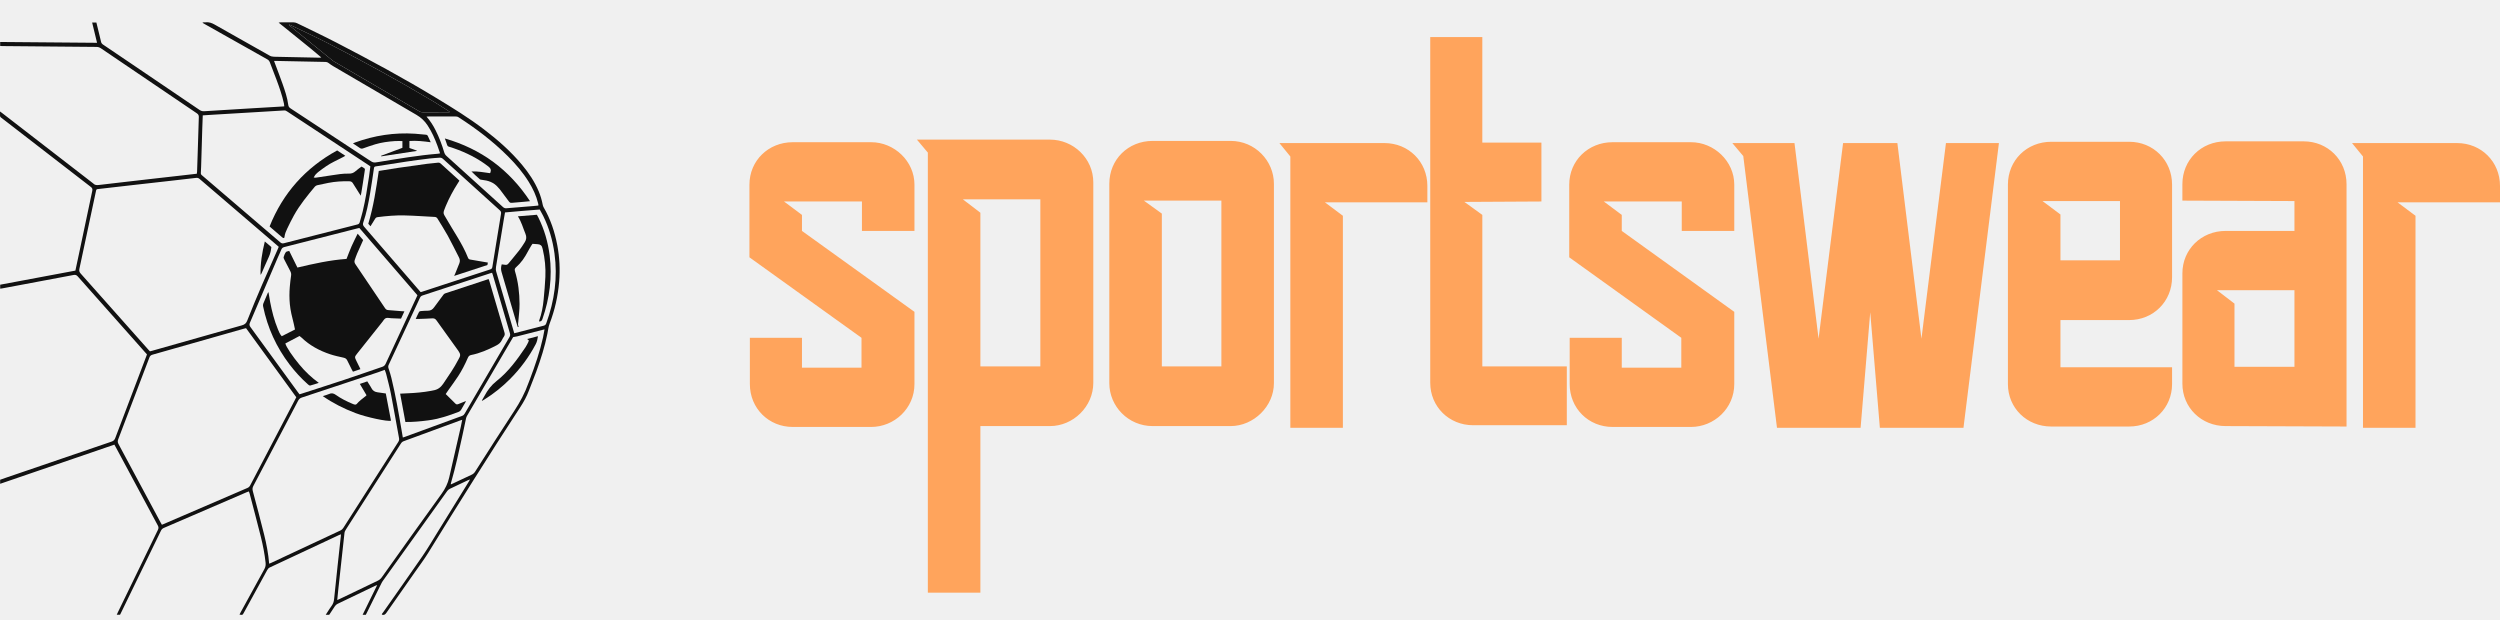
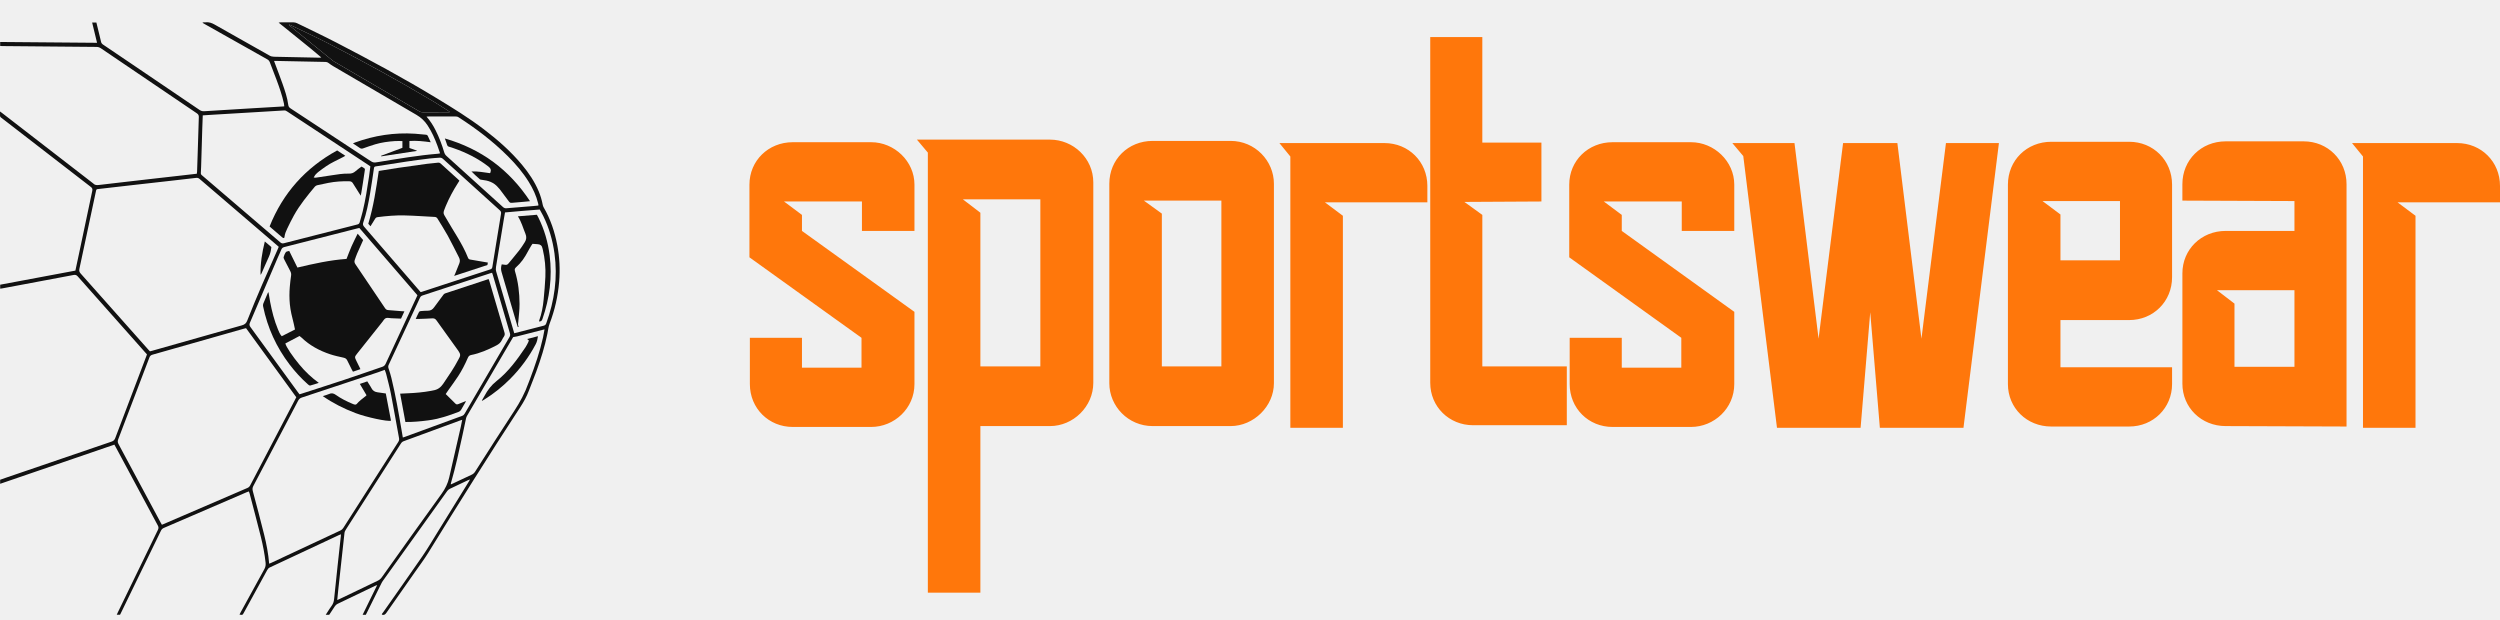
<svg xmlns="http://www.w3.org/2000/svg" width="210" height="52" viewBox="0 0 210 52" fill="none">
  <g clip-path="url(#clip0_2_63)">
    <path d="M12.346 29.771C11.924 29.296 11.512 28.831 11.1 28.367C9.577 26.652 8.051 24.939 6.532 23.22C6.422 23.094 6.323 23.07 6.165 23.101C4.626 23.395 3.086 23.681 1.547 23.97C1.08 24.057 0.614 24.144 0.147 24.232C0.108 24.239 0.068 24.241 0.015 24.247C0.015 24.141 0.015 24.043 0.015 23.915C2.116 23.521 4.225 23.126 6.333 22.731C6.448 22.193 6.56 21.675 6.669 21.157C7.029 19.449 7.384 17.742 7.75 16.036C7.783 15.88 7.754 15.797 7.628 15.7C5.223 13.848 2.823 11.989 0.422 10.132C0.315 10.05 0.211 9.963 0.1 9.885C0.025 9.833 -0.005 9.771 0.001 9.682C0.006 9.591 0.002 9.5 0.002 9.364C0.1 9.437 0.163 9.483 0.225 9.531C2.739 11.473 5.253 13.416 7.768 15.36C7.789 15.376 7.813 15.391 7.831 15.41C7.965 15.556 8.127 15.56 8.313 15.537C9.081 15.44 9.85 15.357 10.618 15.269C11.394 15.18 12.169 15.091 12.944 15.002C13.706 14.915 14.469 14.83 15.23 14.743C15.662 14.694 16.092 14.644 16.533 14.593C16.541 14.532 16.552 14.48 16.554 14.429C16.573 13.879 16.592 13.328 16.609 12.778C16.639 11.799 16.664 10.819 16.701 9.839C16.707 9.685 16.657 9.6 16.53 9.514C13.845 7.7 11.163 5.882 8.483 4.062C8.367 3.983 8.253 3.942 8.108 3.941C5.473 3.92 2.839 3.895 0.204 3.87C0.144 3.869 0.085 3.863 0.014 3.86C0.014 3.752 0.014 3.654 0.014 3.526C2.719 3.549 5.425 3.572 8.152 3.595C8.012 3.016 7.878 2.464 7.74 1.892C7.864 1.892 7.974 1.892 8.096 1.892C8.193 2.289 8.29 2.686 8.387 3.083C8.42 3.22 8.455 3.357 8.483 3.495C8.505 3.606 8.562 3.682 8.659 3.747C9.39 4.237 10.117 4.731 10.845 5.224C12.816 6.559 14.789 7.893 16.758 9.231C16.882 9.316 17.002 9.353 17.152 9.343C18.385 9.264 19.619 9.19 20.852 9.116C21.801 9.058 22.75 9.003 23.699 8.947C23.752 8.944 23.805 8.939 23.88 8.933C23.87 8.846 23.866 8.768 23.85 8.693C23.701 8.009 23.469 7.35 23.227 6.695C23.045 6.204 22.848 5.718 22.664 5.228C22.621 5.114 22.553 5.041 22.445 4.98C20.699 3.999 18.954 3.015 17.209 2.031C17.146 1.995 17.082 1.958 17.002 1.911C17.098 1.851 17.186 1.884 17.267 1.874C17.548 1.841 17.79 1.927 18.035 2.067C19.563 2.938 21.099 3.797 22.631 4.663C22.753 4.732 22.875 4.763 23.015 4.766C24.271 4.789 25.527 4.818 26.783 4.845C26.849 4.846 26.915 4.845 26.99 4.826C26.41 4.321 25.811 3.846 25.217 3.364C24.624 2.884 24.03 2.405 23.404 1.9C23.487 1.888 23.534 1.876 23.581 1.875C23.941 1.873 24.301 1.869 24.661 1.878C24.759 1.88 24.864 1.906 24.952 1.949C26.065 2.493 27.185 3.023 28.285 3.592C31.134 5.067 33.956 6.595 36.699 8.26C38.046 9.078 39.39 9.905 40.644 10.861C41.814 11.753 42.915 12.718 43.856 13.851C44.418 14.528 44.906 15.252 45.248 16.065C45.403 16.432 45.515 16.811 45.589 17.201C45.603 17.272 45.625 17.345 45.661 17.407C46.242 18.4 46.598 19.473 46.811 20.595C47.005 21.616 47.054 22.647 46.967 23.682C46.866 24.886 46.601 26.055 46.169 27.185C46.065 27.459 46.039 27.746 45.982 28.028C45.764 29.116 45.427 30.171 45.047 31.213C44.848 31.755 44.626 32.289 44.422 32.829C44.242 33.303 44.003 33.742 43.725 34.167C41.076 38.22 38.508 42.323 35.967 46.443C35.624 46.998 35.23 47.521 34.855 48.056C34.055 49.199 33.25 50.337 32.454 51.482C32.355 51.624 32.254 51.692 32.075 51.631C32.07 51.55 32.14 51.498 32.183 51.437C33.288 49.859 34.404 48.288 35.497 46.701C35.939 46.058 36.333 45.382 36.744 44.718C37.617 43.311 38.486 41.901 39.357 40.493C39.395 40.432 39.429 40.369 39.484 40.274C39.402 40.304 39.353 40.318 39.307 40.339C38.798 40.578 38.289 40.816 37.784 41.062C37.703 41.102 37.624 41.166 37.572 41.239C35.764 43.757 33.96 46.277 32.157 48.798C32.106 48.868 32.065 48.947 32.026 49.025C31.628 49.826 31.233 50.628 30.837 51.429C30.801 51.501 30.764 51.571 30.727 51.643C30.643 51.643 30.57 51.643 30.46 51.643C30.858 50.806 31.274 49.998 31.684 49.144C31.602 49.174 31.553 49.188 31.509 49.209C30.459 49.712 29.411 50.219 28.36 50.721C28.258 50.77 28.184 50.837 28.124 50.931C27.972 51.169 27.813 51.403 27.655 51.641C27.565 51.641 27.48 51.641 27.362 51.641C27.414 51.56 27.452 51.499 27.491 51.439C27.609 51.259 27.72 51.073 27.85 50.901C27.981 50.729 28.042 50.541 28.064 50.328C28.159 49.38 28.261 48.433 28.362 47.486C28.45 46.671 28.54 45.858 28.629 45.044C28.634 44.998 28.635 44.951 28.64 44.881C28.571 44.908 28.517 44.925 28.466 44.949C26.535 45.853 24.604 46.759 22.672 47.661C22.566 47.711 22.503 47.783 22.449 47.881C21.794 49.079 21.137 50.277 20.48 51.474C20.372 51.672 20.371 51.672 20.119 51.625C20.153 51.557 20.184 51.492 20.218 51.428C20.88 50.218 21.54 49.007 22.209 47.801C22.306 47.625 22.33 47.456 22.31 47.263C22.231 46.527 22.087 45.803 21.91 45.086C21.609 43.875 21.285 42.669 20.97 41.461C20.955 41.404 20.932 41.349 20.907 41.28C20.841 41.302 20.785 41.318 20.731 41.341C18.406 42.345 16.082 43.35 13.755 44.349C13.63 44.403 13.565 44.484 13.511 44.597C12.403 46.877 11.294 49.156 10.185 51.435C10.152 51.501 10.119 51.566 10.084 51.638C9.997 51.638 9.913 51.638 9.806 51.638C9.847 51.549 9.879 51.476 9.914 51.405C11.029 49.107 12.144 46.807 13.264 44.511C13.329 44.376 13.329 44.276 13.257 44.141C12.076 41.95 10.902 39.756 9.726 37.562C9.692 37.497 9.654 37.434 9.607 37.35C6.412 38.445 3.219 39.54 0.011 40.64C0.011 40.509 0.011 40.41 0.011 40.3C0.173 40.243 0.331 40.185 0.491 40.131C3.451 39.117 6.412 38.103 9.374 37.095C9.538 37.039 9.624 36.952 9.683 36.793C10.544 34.512 11.412 32.233 12.278 29.954C12.299 29.898 12.32 29.842 12.346 29.771ZM23.414 20.733C23.367 20.691 23.338 20.663 23.308 20.637C21.126 18.769 18.944 16.901 16.765 15.031C16.674 14.954 16.588 14.927 16.471 14.942C15.77 15.026 15.068 15.104 14.367 15.184C13.369 15.297 12.371 15.408 11.374 15.521C10.342 15.638 9.311 15.758 8.279 15.875C8.096 15.896 8.094 15.894 8.057 16.07C7.596 18.242 7.137 20.415 6.668 22.586C6.633 22.751 6.668 22.856 6.777 22.978C8.676 25.109 10.571 27.243 12.466 29.377C12.506 29.421 12.549 29.464 12.595 29.512C12.664 29.494 12.73 29.479 12.794 29.461C15.303 28.748 17.811 28.031 20.323 27.328C20.556 27.262 20.678 27.16 20.766 26.934C21.558 24.913 22.444 22.932 23.323 20.947C23.353 20.879 23.381 20.811 23.414 20.733ZM13.598 44.079C13.664 44.052 13.708 44.036 13.751 44.018C16.095 43.007 18.439 41.996 20.784 40.988C20.899 40.939 20.966 40.866 21.022 40.76C22.212 38.483 23.405 36.208 24.597 33.932C24.694 33.748 24.788 33.563 24.889 33.369C23.481 31.434 22.075 29.501 20.668 27.566C20.601 27.582 20.548 27.592 20.496 27.607C17.936 28.337 15.375 29.067 12.813 29.792C12.673 29.832 12.6 29.897 12.549 30.03C11.68 32.322 10.807 34.613 9.93 36.902C9.875 37.046 9.879 37.158 9.952 37.295C11.132 39.486 12.306 41.68 13.482 43.873C13.517 43.938 13.554 44.001 13.598 44.079ZM22.61 47.35C22.691 47.317 22.747 47.296 22.8 47.271C24.731 46.368 26.661 45.463 28.593 44.562C28.695 44.514 28.771 44.451 28.831 44.356C30.37 41.945 31.91 39.535 33.453 37.126C33.52 37.021 33.541 36.924 33.519 36.805C33.29 35.558 33.074 34.309 32.834 33.065C32.724 32.499 32.569 31.942 32.431 31.382C32.404 31.275 32.355 31.174 32.314 31.065C32.12 31.137 31.951 31.205 31.779 31.263C29.639 31.974 27.499 32.685 25.358 33.391C25.212 33.439 25.121 33.511 25.049 33.647C23.797 36.042 22.541 38.435 21.279 40.825C21.2 40.975 21.197 41.102 21.238 41.261C21.563 42.48 21.889 43.698 22.191 44.922C22.385 45.71 22.54 46.507 22.61 47.35ZM17.032 9.691C17.017 10.067 17.002 10.415 16.992 10.764C16.958 11.837 16.927 12.91 16.895 13.984C16.889 14.165 16.882 14.346 16.871 14.527C16.866 14.609 16.891 14.666 16.955 14.718C17.113 14.846 17.265 14.98 17.418 15.112C19.461 16.86 21.505 18.608 23.545 20.358C23.643 20.442 23.725 20.464 23.853 20.431C25.907 19.902 27.962 19.378 30.017 18.857C30.133 18.828 30.19 18.771 30.218 18.663C30.3 18.359 30.396 18.058 30.469 17.752C30.699 16.785 30.856 15.805 31 14.823C31.042 14.539 31.075 14.254 31.111 13.973C31.028 13.917 30.962 13.87 30.894 13.826C29.793 13.1 28.692 12.375 27.591 11.649C26.439 10.889 25.287 10.131 24.135 9.372C24.056 9.32 23.983 9.27 23.876 9.277C23.198 9.321 22.521 9.359 21.843 9.4C20.535 9.478 19.228 9.556 17.92 9.634C17.631 9.65 17.341 9.67 17.032 9.691ZM25.158 33.122C25.208 33.107 25.241 33.098 25.273 33.088C26.478 32.698 27.685 32.315 28.886 31.915C29.965 31.557 31.038 31.179 32.115 30.812C32.253 30.766 32.335 30.686 32.397 30.552C33.251 28.703 34.111 26.858 34.969 25.012C35 24.946 35.029 24.878 35.064 24.801C33.435 22.915 31.811 21.033 30.185 19.149C30.112 19.166 30.053 19.177 29.994 19.192C28.951 19.458 27.907 19.725 26.863 19.992C25.872 20.245 24.881 20.501 23.89 20.75C23.762 20.783 23.679 20.838 23.629 20.967C23.537 21.204 23.421 21.433 23.32 21.668C22.544 23.484 21.771 25.3 20.991 27.115C20.93 27.257 20.952 27.356 21.042 27.479C22.373 29.301 23.7 31.127 25.028 32.951C25.066 33.005 25.108 33.057 25.158 33.122ZM28.328 50.403C28.417 50.364 28.485 50.337 28.55 50.306C29.606 49.799 30.66 49.291 31.717 48.787C31.862 48.718 31.974 48.629 32.068 48.497C33.737 46.155 35.406 43.811 37.091 41.481C37.398 41.056 37.619 40.613 37.733 40.108C38.055 38.689 38.383 37.271 38.707 35.852C38.749 35.665 38.782 35.476 38.826 35.263C38.738 35.291 38.681 35.308 38.625 35.328C37.056 35.906 35.486 36.484 33.916 37.058C33.806 37.098 33.735 37.162 33.675 37.257C33.187 38.024 32.697 38.789 32.207 39.553C31.158 41.192 30.108 42.83 29.061 44.47C29.005 44.558 28.95 44.66 28.938 44.761C28.848 45.521 28.769 46.282 28.687 47.042C28.594 47.895 28.5 48.749 28.408 49.603C28.381 49.861 28.356 50.119 28.328 50.403ZM35.333 24.537C35.375 24.527 35.402 24.523 35.427 24.514C37.345 23.885 39.262 23.255 41.181 22.63C41.294 22.593 41.34 22.537 41.358 22.421C41.485 21.612 41.621 20.805 41.752 19.997C41.863 19.322 41.971 18.647 42.084 17.971C42.103 17.852 42.092 17.762 41.989 17.67C40.398 16.237 38.811 14.8 37.226 13.36C37.133 13.275 37.04 13.235 36.917 13.246C36.633 13.27 36.348 13.281 36.065 13.316C35.413 13.396 34.76 13.481 34.109 13.578C33.257 13.705 32.407 13.846 31.556 13.978C31.455 13.993 31.426 14.04 31.412 14.134C31.307 14.844 31.205 15.555 31.085 16.262C30.946 17.082 30.784 17.899 30.515 18.689C30.465 18.836 30.485 18.93 30.587 19.046C31.737 20.37 32.881 21.698 34.028 23.026C34.459 23.526 34.891 24.026 35.333 24.537ZM23.02 5.118C23.05 5.199 23.071 5.261 23.095 5.322C23.306 5.889 23.525 6.453 23.726 7.022C23.931 7.604 24.133 8.19 24.213 8.806C24.231 8.945 24.29 9.028 24.408 9.106C26.603 10.545 28.794 11.989 30.986 13.432C31.367 13.683 31.366 13.678 31.808 13.606C33.468 13.335 35.126 13.049 36.805 12.912C36.855 12.908 36.904 12.892 36.967 12.879C36.891 12.658 36.825 12.454 36.75 12.253C36.528 11.653 36.272 11.07 35.917 10.532C35.677 10.167 35.373 9.875 34.987 9.651C32.653 8.294 30.325 6.928 27.995 5.562C27.856 5.481 27.724 5.387 27.595 5.289C27.521 5.232 27.448 5.205 27.354 5.203C25.976 5.177 24.598 5.147 23.22 5.118C23.16 5.117 23.1 5.118 23.02 5.118ZM41.334 22.913C41.278 22.928 41.232 22.937 41.188 22.952C39.289 23.575 37.392 24.198 35.493 24.819C35.388 24.853 35.325 24.909 35.279 25.009C34.896 25.839 34.508 26.666 34.121 27.495C33.633 28.542 33.146 29.59 32.653 30.636C32.599 30.75 32.601 30.842 32.642 30.958C32.731 31.218 32.812 31.481 32.877 31.748C33.232 33.203 33.485 34.677 33.735 36.151C33.769 36.347 33.801 36.542 33.837 36.751C33.903 36.73 33.948 36.719 33.991 36.703C35.599 36.113 37.207 35.522 38.816 34.934C38.921 34.896 38.982 34.833 39.035 34.742C40.286 32.598 41.539 30.455 42.795 28.314C42.858 28.206 42.869 28.113 42.833 27.994C42.351 26.358 41.874 24.723 41.396 23.087C41.379 23.03 41.356 22.976 41.334 22.913ZM45.741 27.671C45.666 27.687 45.64 27.692 45.614 27.698C44.885 27.885 44.157 28.073 43.428 28.258C43.326 28.283 43.221 28.295 43.109 28.315C43.103 28.323 43.09 28.339 43.08 28.357C41.794 30.551 40.508 32.745 39.225 34.94C39.188 35.002 39.163 35.074 39.147 35.145C39.052 35.584 38.964 36.025 38.868 36.464C38.566 37.846 38.274 39.231 37.876 40.591C37.868 40.618 37.871 40.648 37.867 40.693C37.954 40.654 38.022 40.625 38.089 40.594C38.597 40.355 39.104 40.113 39.614 39.878C39.743 39.819 39.834 39.738 39.911 39.618C40.999 37.917 42.08 36.212 43.191 34.525C43.683 33.778 44.099 33.002 44.395 32.162C44.433 32.054 44.478 31.949 44.518 31.843C44.949 30.698 45.349 29.544 45.613 28.349C45.66 28.134 45.695 27.917 45.741 27.671ZM43.196 27.993C44.037 27.776 44.849 27.564 45.664 27.36C45.785 27.33 45.844 27.274 45.885 27.161C46.578 25.256 46.856 23.304 46.576 21.286C46.424 20.189 46.122 19.136 45.63 18.139C45.542 17.959 45.439 17.785 45.339 17.6C44.358 17.68 43.388 17.749 42.421 17.845C42.39 18.023 42.362 18.174 42.337 18.326C42.114 19.689 41.892 21.053 41.665 22.415C41.641 22.559 41.645 22.691 41.686 22.83C42.102 24.245 42.515 25.662 42.929 27.078C43.017 27.38 43.105 27.682 43.196 27.993ZM35.827 9.794C36.151 10.162 36.385 10.537 36.585 10.933C36.887 11.529 37.121 12.15 37.311 12.789C37.349 12.917 37.41 13.015 37.51 13.105C39.09 14.53 40.668 15.956 42.243 17.386C42.337 17.471 42.425 17.503 42.551 17.492C43.295 17.427 44.039 17.37 44.783 17.309C44.93 17.297 45.075 17.28 45.22 17.266C45.223 17.229 45.228 17.208 45.225 17.189C45.219 17.15 45.209 17.111 45.199 17.071C45.044 16.431 44.765 15.845 44.42 15.287C43.928 14.492 43.325 13.785 42.664 13.126C41.411 11.876 40.009 10.809 38.519 9.851C38.433 9.795 38.347 9.783 38.251 9.783C37.511 9.784 36.771 9.784 36.031 9.784C35.978 9.784 35.925 9.789 35.827 9.794ZM37.756 9.433C37.759 9.42 37.763 9.406 37.767 9.393C37.707 9.35 37.649 9.306 37.587 9.267C37.181 9.01 36.78 8.747 36.368 8.5C33.483 6.774 30.534 5.161 27.54 3.627C26.524 3.106 25.484 2.628 24.455 2.131C24.395 2.102 24.331 2.081 24.268 2.057C24.28 2.109 24.304 2.133 24.33 2.154C25.525 3.125 26.721 4.096 27.917 5.066C27.97 5.108 28.026 5.146 28.084 5.18C30.467 6.573 32.849 7.964 35.23 9.358C35.322 9.411 35.413 9.435 35.518 9.434C36.122 9.431 36.726 9.433 37.33 9.433C37.472 9.433 37.614 9.433 37.756 9.433Z" fill="#111111" />
    <path d="M37.756 9.433C37.614 9.433 37.472 9.433 37.331 9.433C36.727 9.433 36.123 9.432 35.519 9.435C35.413 9.435 35.322 9.412 35.231 9.358C32.85 7.964 30.467 6.573 28.085 5.181C28.027 5.147 27.97 5.109 27.918 5.067C26.721 4.097 25.526 3.126 24.33 2.155C24.304 2.134 24.281 2.109 24.269 2.057C24.331 2.082 24.395 2.102 24.455 2.132C25.485 2.628 26.524 3.106 27.541 3.627C30.534 5.162 33.483 6.775 36.368 8.5C36.781 8.747 37.182 9.01 37.587 9.267C37.649 9.306 37.707 9.351 37.767 9.393C37.763 9.406 37.759 9.419 37.756 9.433Z" fill="#111111" />
    <path d="M22.245 20.283C22.449 20.457 22.622 20.605 22.795 20.754C22.761 21.036 22.71 21.301 22.592 21.556C22.383 22.006 22.191 22.464 21.99 22.918C21.965 22.977 21.934 23.034 21.886 23.087C21.867 22.148 22.008 21.231 22.245 20.283Z" fill="#111111" />
    <path d="M32.407 33.052C32.553 33.814 32.699 34.577 32.844 35.338C32.572 35.43 30.797 35.055 29.857 34.697C28.898 34.333 27.991 33.879 27.113 33.274C27.313 33.208 27.484 33.169 27.64 33.096C27.855 32.995 28.022 33.035 28.213 33.172C28.643 33.478 29.116 33.714 29.604 33.918C29.673 33.947 29.743 33.978 29.815 33.988C29.86 33.994 29.927 33.977 29.954 33.945C30.174 33.685 30.443 33.482 30.712 33.278C30.738 33.259 30.758 33.232 30.789 33.2C30.603 32.886 30.418 32.575 30.225 32.249C30.441 32.176 30.637 32.109 30.853 32.035C30.897 32.106 30.938 32.172 30.98 32.239C31.057 32.365 31.143 32.486 31.21 32.618C31.314 32.825 31.487 32.921 31.708 32.952C31.93 32.984 32.151 33.015 32.407 33.052Z" fill="#111111" />
    <path d="M22.646 19.021C23.766 16.219 25.656 14.098 28.323 12.636C28.551 12.786 28.769 12.93 29.008 13.087C28.943 13.125 28.9 13.153 28.855 13.176C28.59 13.311 28.325 13.447 28.058 13.578C27.599 13.803 27.19 14.101 26.785 14.407C26.683 14.484 26.589 14.573 26.503 14.667C26.447 14.728 26.412 14.809 26.349 14.912C26.438 14.918 26.488 14.929 26.537 14.923C26.973 14.86 27.409 14.796 27.844 14.727C28.333 14.65 28.822 14.569 29.32 14.583C29.527 14.588 29.701 14.526 29.857 14.386C30.017 14.243 30.197 14.121 30.36 13.996C30.384 14.004 30.391 14.006 30.397 14.01C30.706 14.199 30.668 14.127 30.621 14.462C30.54 15.04 30.443 15.615 30.352 16.191C30.341 16.262 30.323 16.332 30.302 16.437C30.248 16.354 30.212 16.299 30.178 16.244C29.998 15.96 29.814 15.677 29.64 15.389C29.568 15.272 29.473 15.23 29.338 15.227C28.746 15.213 28.159 15.249 27.577 15.363C27.271 15.422 26.965 15.486 26.662 15.556C26.588 15.574 26.503 15.613 26.456 15.669C25.814 16.442 25.174 17.217 24.687 18.099C24.489 18.458 24.308 18.826 24.13 19.195C24.023 19.419 23.924 19.647 23.898 19.9C23.888 20.003 23.832 20.024 23.746 19.968C23.706 19.942 23.673 19.908 23.637 19.877C23.355 19.636 23.072 19.395 22.791 19.152C22.744 19.112 22.701 19.07 22.646 19.021Z" fill="#111111" />
    <path d="M24.982 22.475C26.354 22.151 27.709 21.848 29.109 21.748C29.25 21.391 29.38 21.032 29.533 20.683C29.684 20.339 29.859 20.006 30.042 19.63C30.215 19.831 30.362 20.001 30.505 20.167C30.333 20.55 30.164 20.915 30.004 21.284C29.927 21.463 29.866 21.648 29.8 21.831C29.755 21.959 29.77 22.07 29.852 22.189C30.688 23.42 31.52 24.654 32.347 25.891C32.414 25.991 32.492 26.039 32.608 26.048C32.987 26.077 33.365 26.109 33.744 26.14C33.81 26.145 33.876 26.147 33.969 26.153C33.871 26.366 33.782 26.559 33.686 26.765C33.411 26.754 33.14 26.742 32.87 26.731C32.715 26.724 32.538 26.671 32.408 26.726C32.281 26.78 32.196 26.941 32.101 27.061C31.407 27.93 30.715 28.801 30.023 29.672C29.776 29.983 29.776 29.984 29.948 30.338C30.051 30.549 30.156 30.76 30.26 30.971C30.263 30.977 30.262 30.984 30.265 31.012C30.068 31.08 29.866 31.149 29.649 31.223C29.614 31.159 29.58 31.104 29.551 31.046C29.424 30.793 29.293 30.543 29.174 30.287C29.11 30.146 29.015 30.079 28.86 30.045C28.477 29.961 28.091 29.877 27.72 29.754C26.829 29.456 26.017 29.02 25.337 28.365C25.289 28.319 25.234 28.281 25.161 28.222C24.762 28.432 24.363 28.642 23.969 28.849C24.045 29.154 24.563 29.923 25.171 30.654C25.633 31.211 26.155 31.708 26.779 32.161C26.514 32.246 26.289 32.327 26.058 32.384C26.007 32.397 25.923 32.339 25.873 32.293C25.306 31.79 24.794 31.235 24.335 30.633C23.218 29.169 22.472 27.538 22.102 25.741C22.086 25.667 22.087 25.578 22.114 25.509C22.233 25.209 22.364 24.914 22.491 24.618C22.5 24.596 22.519 24.579 22.551 24.536C22.601 24.832 22.642 25.101 22.693 25.368C22.843 26.153 23.04 26.926 23.348 27.668C23.43 27.865 23.508 28.067 23.665 28.243C24.032 28.057 24.398 27.871 24.78 27.677C24.741 27.496 24.71 27.326 24.668 27.158C24.533 26.631 24.4 26.105 24.348 25.562C24.301 25.072 24.302 24.583 24.343 24.094C24.37 23.773 24.408 23.453 24.453 23.134C24.473 22.999 24.441 22.884 24.38 22.768C24.213 22.454 24.049 22.139 23.889 21.82C23.854 21.751 23.807 21.661 23.825 21.597C23.866 21.45 23.927 21.3 24.015 21.178C24.06 21.117 24.185 21.113 24.294 21.077C24.527 21.551 24.754 22.011 24.982 22.475Z" fill="#111111" />
    <path d="M31.817 14.36C32.376 14.271 32.91 14.18 33.446 14.101C34.252 13.983 35.058 13.871 35.864 13.762C36.167 13.722 36.471 13.699 36.775 13.666C36.867 13.656 36.941 13.671 37.015 13.738C37.518 14.199 38.025 14.655 38.53 15.114C38.55 15.132 38.566 15.153 38.59 15.18C38.553 15.238 38.518 15.294 38.483 15.35C38.081 15.974 37.729 16.625 37.444 17.308C37.168 17.971 37.219 17.883 37.508 18.389C37.798 18.897 38.111 19.392 38.412 19.895C38.751 20.461 39.07 21.038 39.312 21.652C39.35 21.747 39.406 21.787 39.502 21.803C39.95 21.878 40.398 21.956 40.845 22.033C40.884 22.04 40.924 22.046 40.98 22.056C40.967 22.127 40.957 22.19 40.944 22.26C40.02 22.563 39.104 22.864 38.148 23.177C38.193 23.081 38.222 23.023 38.246 22.963C38.362 22.678 38.48 22.393 38.59 22.105C38.653 21.94 38.634 21.779 38.551 21.619C38.238 21.017 37.946 20.403 37.619 19.808C37.351 19.32 37.045 18.853 36.758 18.375C36.702 18.283 36.635 18.227 36.517 18.222C35.67 18.181 34.824 18.114 33.976 18.095C33.223 18.077 32.471 18.143 31.723 18.239C31.613 18.253 31.556 18.298 31.505 18.387C31.387 18.589 31.259 18.785 31.12 19.007C31.049 18.926 30.993 18.863 30.936 18.797C31.376 17.349 31.595 15.864 31.817 14.36Z" fill="#111111" />
    <path d="M32.013 13.084C32.607 12.863 33.201 12.642 33.802 12.418C33.802 12.24 33.802 12.055 33.802 11.849C33.581 11.849 33.373 11.838 33.167 11.851C32.611 11.889 32.059 11.961 31.525 12.12C31.181 12.223 30.842 12.34 30.506 12.462C30.397 12.502 30.318 12.496 30.225 12.43C30.046 12.301 29.859 12.184 29.648 12.044C29.727 12.01 29.773 11.987 29.821 11.97C31.446 11.378 33.122 11.12 34.853 11.232C35.157 11.251 35.46 11.291 35.764 11.314C35.858 11.321 35.912 11.358 35.948 11.442C36.016 11.601 36.091 11.757 36.179 11.949C35.568 11.868 34.993 11.799 34.391 11.843C34.391 12.04 34.391 12.225 34.391 12.43C34.588 12.5 34.8 12.575 35.013 12.651C35.011 12.66 35.008 12.67 35.006 12.679C34.011 12.831 33.017 12.984 32.022 13.135C32.019 13.118 32.016 13.101 32.013 13.084Z" fill="#111111" />
    <path d="M33.611 33.067C33.829 33.056 34.024 33.047 34.219 33.038C34.885 33.011 35.547 32.954 36.202 32.833C36.263 32.821 36.321 32.805 36.381 32.796C36.75 32.738 37.013 32.557 37.227 32.24C37.678 31.569 38.143 30.908 38.512 30.188C38.543 30.128 38.575 30.069 38.605 30.01C38.671 29.88 38.668 29.752 38.594 29.625C38.563 29.573 38.536 29.518 38.501 29.469C37.888 28.616 37.272 27.764 36.662 26.909C36.571 26.781 36.469 26.73 36.306 26.742C35.921 26.77 35.533 26.777 35.146 26.792C35.081 26.795 35.016 26.793 34.918 26.793C35.019 26.577 35.101 26.387 35.199 26.205C35.221 26.164 35.294 26.134 35.346 26.13C35.549 26.112 35.752 26.099 35.956 26.098C36.183 26.097 36.336 25.995 36.463 25.816C36.721 25.455 36.989 25.1 37.256 24.745C37.29 24.701 37.345 24.66 37.398 24.643C38.607 24.242 39.816 23.845 41.042 23.442C41.066 23.502 41.091 23.553 41.107 23.608C41.53 25.051 41.95 26.494 42.377 27.936C42.416 28.066 42.401 28.167 42.329 28.274C42.269 28.363 42.211 28.455 42.166 28.553C42.067 28.772 41.899 28.912 41.687 29.021C41.011 29.371 40.319 29.675 39.567 29.823C39.418 29.852 39.351 29.941 39.297 30.064C39.065 30.595 38.804 31.112 38.487 31.597C38.214 32.013 37.916 32.412 37.629 32.819C37.568 32.907 37.51 32.995 37.439 33.099C37.721 33.377 37.995 33.647 38.268 33.917C38.345 33.992 38.43 33.971 38.514 33.938C38.715 33.859 38.914 33.776 39.141 33.683C39.118 33.737 39.105 33.776 39.085 33.812C38.968 34.016 38.846 34.218 38.731 34.423C38.685 34.504 38.628 34.556 38.54 34.59C37.704 34.913 36.858 35.197 35.963 35.312C35.336 35.394 34.709 35.455 34.053 35.447C33.908 34.661 33.762 33.879 33.611 33.067Z" fill="#111111" />
    <path d="M40.471 33.652C40.55 33.516 40.629 33.387 40.7 33.253C40.955 32.769 41.274 32.351 41.718 32.001C42.709 31.219 43.443 30.206 44.141 29.171C44.234 29.033 44.304 28.878 44.381 28.729C44.402 28.689 44.409 28.641 44.424 28.592C44.381 28.558 44.342 28.527 44.277 28.477C44.589 28.396 44.875 28.321 45.19 28.24C45.153 28.482 45.112 28.7 45.005 28.904C44.433 29.988 43.713 30.967 42.845 31.837C42.185 32.499 41.458 33.079 40.663 33.575C40.617 33.604 40.571 33.633 40.523 33.659C40.516 33.664 40.501 33.657 40.471 33.652Z" fill="#111111" />
    <path d="M43.503 18.171C44.063 18.125 44.577 18.083 45.098 18.04C45.144 18.125 45.188 18.2 45.226 18.277C45.725 19.28 46.029 20.339 46.169 21.445C46.401 23.277 46.169 25.056 45.565 26.796C45.517 26.936 45.449 27.015 45.279 27.005C45.284 26.974 45.285 26.943 45.295 26.915C45.501 26.35 45.608 25.763 45.665 25.167C45.724 24.533 45.784 23.898 45.812 23.262C45.845 22.488 45.773 21.721 45.595 20.965C45.586 20.926 45.572 20.887 45.565 20.848C45.523 20.632 45.389 20.526 45.17 20.513C45.028 20.505 44.886 20.492 44.731 20.481C44.7 20.524 44.662 20.571 44.632 20.622C44.53 20.796 44.424 20.968 44.331 21.147C44.077 21.634 43.77 22.082 43.352 22.447C43.242 22.542 43.213 22.633 43.257 22.779C43.529 23.679 43.638 24.606 43.642 25.54C43.645 26.041 43.574 26.542 43.536 27.043C43.531 27.11 43.511 27.176 43.514 27.242C43.518 27.308 43.543 27.371 43.564 27.456C43.545 27.478 43.505 27.493 43.477 27.431C43.455 27.383 43.444 27.329 43.429 27.277C42.997 25.803 42.57 24.327 42.132 22.854C42.068 22.637 42.074 22.435 42.144 22.206C42.24 22.218 42.339 22.227 42.435 22.244C42.548 22.264 42.633 22.227 42.703 22.142C43.007 21.772 43.319 21.408 43.613 21.032C43.786 20.809 43.94 20.571 44.089 20.332C44.225 20.115 44.242 19.891 44.139 19.642C43.939 19.161 43.809 18.651 43.503 18.171Z" fill="#111111" />
    <path d="M37.366 11.629C40.434 12.518 42.788 14.264 44.522 16.9C44.342 16.918 44.203 16.933 44.065 16.945C43.707 16.976 43.348 17.001 42.99 17.038C42.873 17.05 42.81 17.009 42.743 16.916C42.495 16.572 42.236 16.236 41.98 15.898C41.936 15.84 41.879 15.791 41.831 15.734C41.483 15.317 41.01 15.163 40.489 15.106C40.425 15.099 40.347 15.091 40.302 15.053C40.062 14.848 39.831 14.632 39.603 14.4C40.133 14.377 40.647 14.479 41.156 14.546C41.174 14.524 41.186 14.515 41.19 14.504C41.27 14.293 41.229 14.144 41.032 13.992C40.146 13.306 39.159 12.813 38.102 12.448C37.981 12.406 37.859 12.361 37.735 12.331C37.629 12.305 37.578 12.247 37.548 12.146C37.501 11.986 37.438 11.831 37.366 11.629Z" fill="#111111" />
-     <path d="M66.593 11.945H73.175C75.124 11.945 76.815 13.545 76.815 15.508V19.397H72.403V16.925H65.858L67.365 18.052V19.397L76.815 26.195V32.265C76.815 34.301 75.124 35.864 73.175 35.864H66.593C64.571 35.864 62.989 34.301 62.989 32.265V28.376H67.365V30.884H72.366V28.376L62.953 21.615V15.508C62.953 13.508 64.534 11.945 66.593 11.945H66.593ZM80.881 16.744L82.352 17.871V30.775H87.389V16.744H80.881L80.881 16.744ZM91.838 15.326V32.156C91.838 34.156 90.147 35.791 88.198 35.791H82.352V49.786H77.939V12.819L77.02 11.728H88.198C90.147 11.728 91.838 13.291 91.838 15.327L91.838 15.326ZM96.088 16.853L97.595 17.943V30.775H102.596V16.853H96.088L96.088 16.853ZM107.009 15.435V32.193C107.009 34.119 105.317 35.791 103.368 35.791H96.823C94.764 35.791 93.183 34.119 93.183 32.193V15.435C93.183 13.399 94.764 11.836 96.823 11.836H103.368C105.428 11.836 107.009 13.509 107.009 15.435ZM108.389 35.937V13.145L107.47 12.018H116.295C118.318 12.018 119.899 13.581 119.899 15.617V16.998H111.295L112.802 18.125V35.937H108.39L108.389 35.937ZM123.008 16.962L124.516 18.052V30.775H131.612V35.719H123.743C121.721 35.719 120.14 34.156 120.14 32.156V3.112H124.515V11.981H129.479V16.925L123.008 16.962ZM135.457 11.945H142.039C143.988 11.945 145.679 13.545 145.679 15.508V19.397H141.267V16.925H134.721L136.229 18.052V19.397L145.679 26.195V32.265C145.679 34.301 143.987 35.864 142.039 35.864H135.457C133.434 35.864 131.853 34.301 131.853 32.265V28.376H136.229V30.884H141.23V28.376L131.816 21.615V15.508C131.816 13.508 133.397 11.945 135.457 11.945H135.457ZM154.819 12.018H159.379L161.401 28.449L163.46 12.018H167.909L164.931 35.937H157.908L157.099 26.231L156.29 35.937H149.266L146.435 13.109L145.516 12.018H150.737L152.76 28.449L154.819 12.018ZM171.57 16.889L173.078 18.016V21.869H178.079V16.889H171.57L171.57 16.889ZM172.306 11.909H178.851C180.873 11.909 182.454 13.472 182.454 15.508V23.287C182.454 25.323 180.873 26.886 178.851 26.886H173.078V30.848H182.454V32.265C182.454 34.265 180.873 35.828 178.851 35.828H172.306C170.246 35.828 168.665 34.265 168.665 32.265V15.508C168.665 13.472 170.246 11.909 172.306 11.909V11.909ZM186.225 24.377L187.696 25.504V30.811H192.734V24.377H186.225L186.225 24.377ZM197.109 15.471V35.791V35.828L186.961 35.791C184.902 35.791 183.321 34.228 183.321 32.229V22.959C183.321 20.96 184.902 19.397 186.961 19.397H192.734V16.889L183.32 16.852V15.471C183.32 13.436 184.901 11.873 186.96 11.873H193.506C195.528 11.873 197.109 13.436 197.109 15.471V15.471ZM198.491 35.937V13.145L197.571 12.018H206.396C208.419 12.018 210 13.581 210 15.617V16.998H201.396L202.903 18.125V35.937H198.491L198.491 35.937Z" fill="#FFA45C" />
+     <path d="M66.593 11.945H73.175C75.124 11.945 76.815 13.545 76.815 15.508V19.397H72.403V16.925H65.858L67.365 18.052V19.397L76.815 26.195V32.265C76.815 34.301 75.124 35.864 73.175 35.864H66.593C64.571 35.864 62.989 34.301 62.989 32.265V28.376H67.365V30.884H72.366V28.376L62.953 21.615V15.508C62.953 13.508 64.534 11.945 66.593 11.945H66.593ZM80.881 16.744L82.352 17.871V30.775H87.389V16.744H80.881L80.881 16.744ZM91.838 15.326V32.156C91.838 34.156 90.147 35.791 88.198 35.791H82.352V49.786H77.939V12.819L77.02 11.728H88.198C90.147 11.728 91.838 13.291 91.838 15.327L91.838 15.326ZM96.088 16.853L97.595 17.943V30.775H102.596V16.853H96.088L96.088 16.853ZM107.009 15.435V32.193C107.009 34.119 105.317 35.791 103.368 35.791H96.823C94.764 35.791 93.183 34.119 93.183 32.193V15.435C93.183 13.399 94.764 11.836 96.823 11.836H103.368C105.428 11.836 107.009 13.509 107.009 15.435ZM108.389 35.937V13.145L107.47 12.018H116.295C118.318 12.018 119.899 13.581 119.899 15.617V16.998H111.295L112.802 18.125V35.937H108.39L108.389 35.937ZM123.008 16.962L124.516 18.052V30.775H131.612V35.719H123.743C121.721 35.719 120.14 34.156 120.14 32.156V3.112H124.515V11.981H129.479V16.925L123.008 16.962ZM135.457 11.945H142.039C143.988 11.945 145.679 13.545 145.679 15.508V19.397H141.267V16.925H134.721L136.229 18.052V19.397L145.679 26.195V32.265C145.679 34.301 143.987 35.864 142.039 35.864H135.457C133.434 35.864 131.853 34.301 131.853 32.265V28.376H136.229V30.884H141.23V28.376L131.816 21.615V15.508C131.816 13.508 133.397 11.945 135.457 11.945H135.457ZM154.819 12.018H159.379L161.401 28.449L163.46 12.018H167.909L164.931 35.937H157.908L157.099 26.231L156.29 35.937H149.266L146.435 13.109L145.516 12.018H150.737L152.76 28.449L154.819 12.018ZM171.57 16.889L173.078 18.016V21.869H178.079V16.889H171.57L171.57 16.889ZM172.306 11.909H178.851C180.873 11.909 182.454 13.472 182.454 15.508V23.287C182.454 25.323 180.873 26.886 178.851 26.886H173.078V30.848H182.454V32.265C182.454 34.265 180.873 35.828 178.851 35.828H172.306C170.246 35.828 168.665 34.265 168.665 32.265V15.508C168.665 13.472 170.246 11.909 172.306 11.909V11.909ZM186.225 24.377L187.696 25.504V30.811H192.734V24.377H186.225L186.225 24.377ZM197.109 15.471V35.791V35.828L186.961 35.791C184.902 35.791 183.321 34.228 183.321 32.229V22.959C183.321 20.96 184.902 19.397 186.961 19.397H192.734V16.889L183.32 16.852V15.471C183.32 13.436 184.901 11.873 186.96 11.873H193.506C195.528 11.873 197.109 13.436 197.109 15.471V15.471ZM198.491 35.937V13.145L197.571 12.018H206.396C208.419 12.018 210 13.581 210 15.617V16.998H201.396L202.903 18.125V35.937H198.491L198.491 35.937Z" fill="#FF770B" />
  </g>
  <defs>
    <clipPath id="clip0_2_63">
      <rect width="210" height="51.653" fill="white" />
    </clipPath>
  </defs>
</svg>
